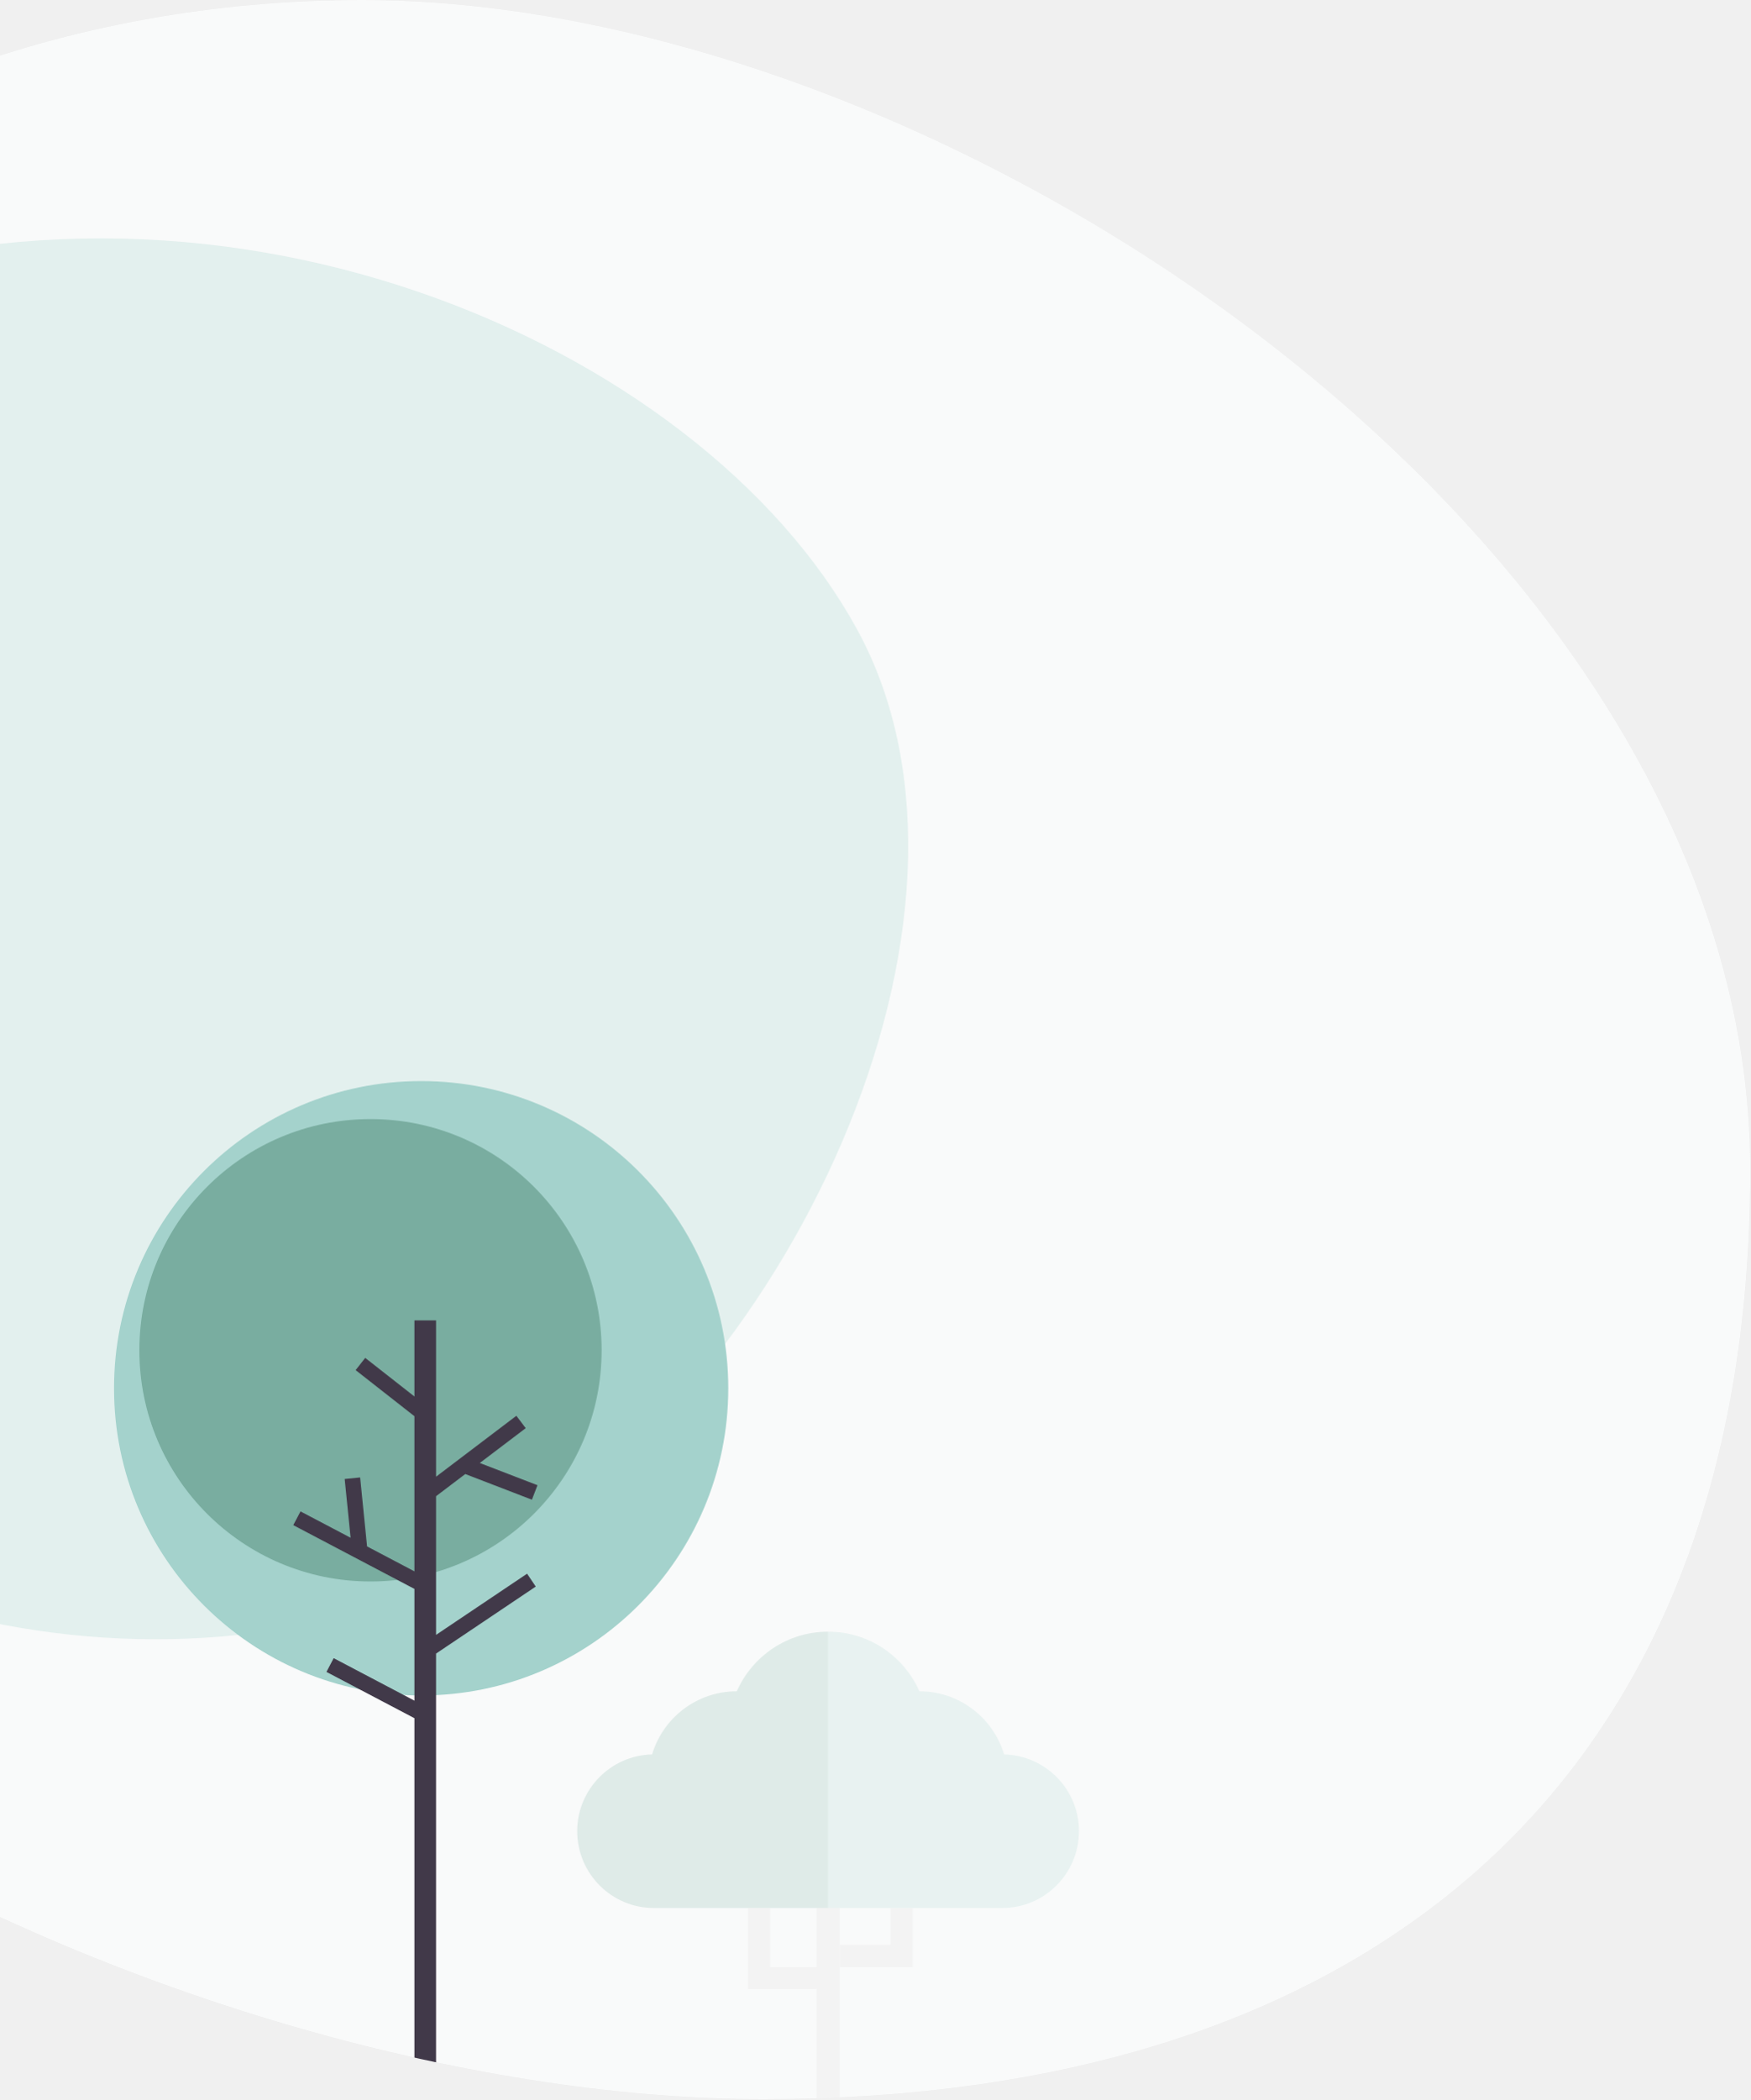
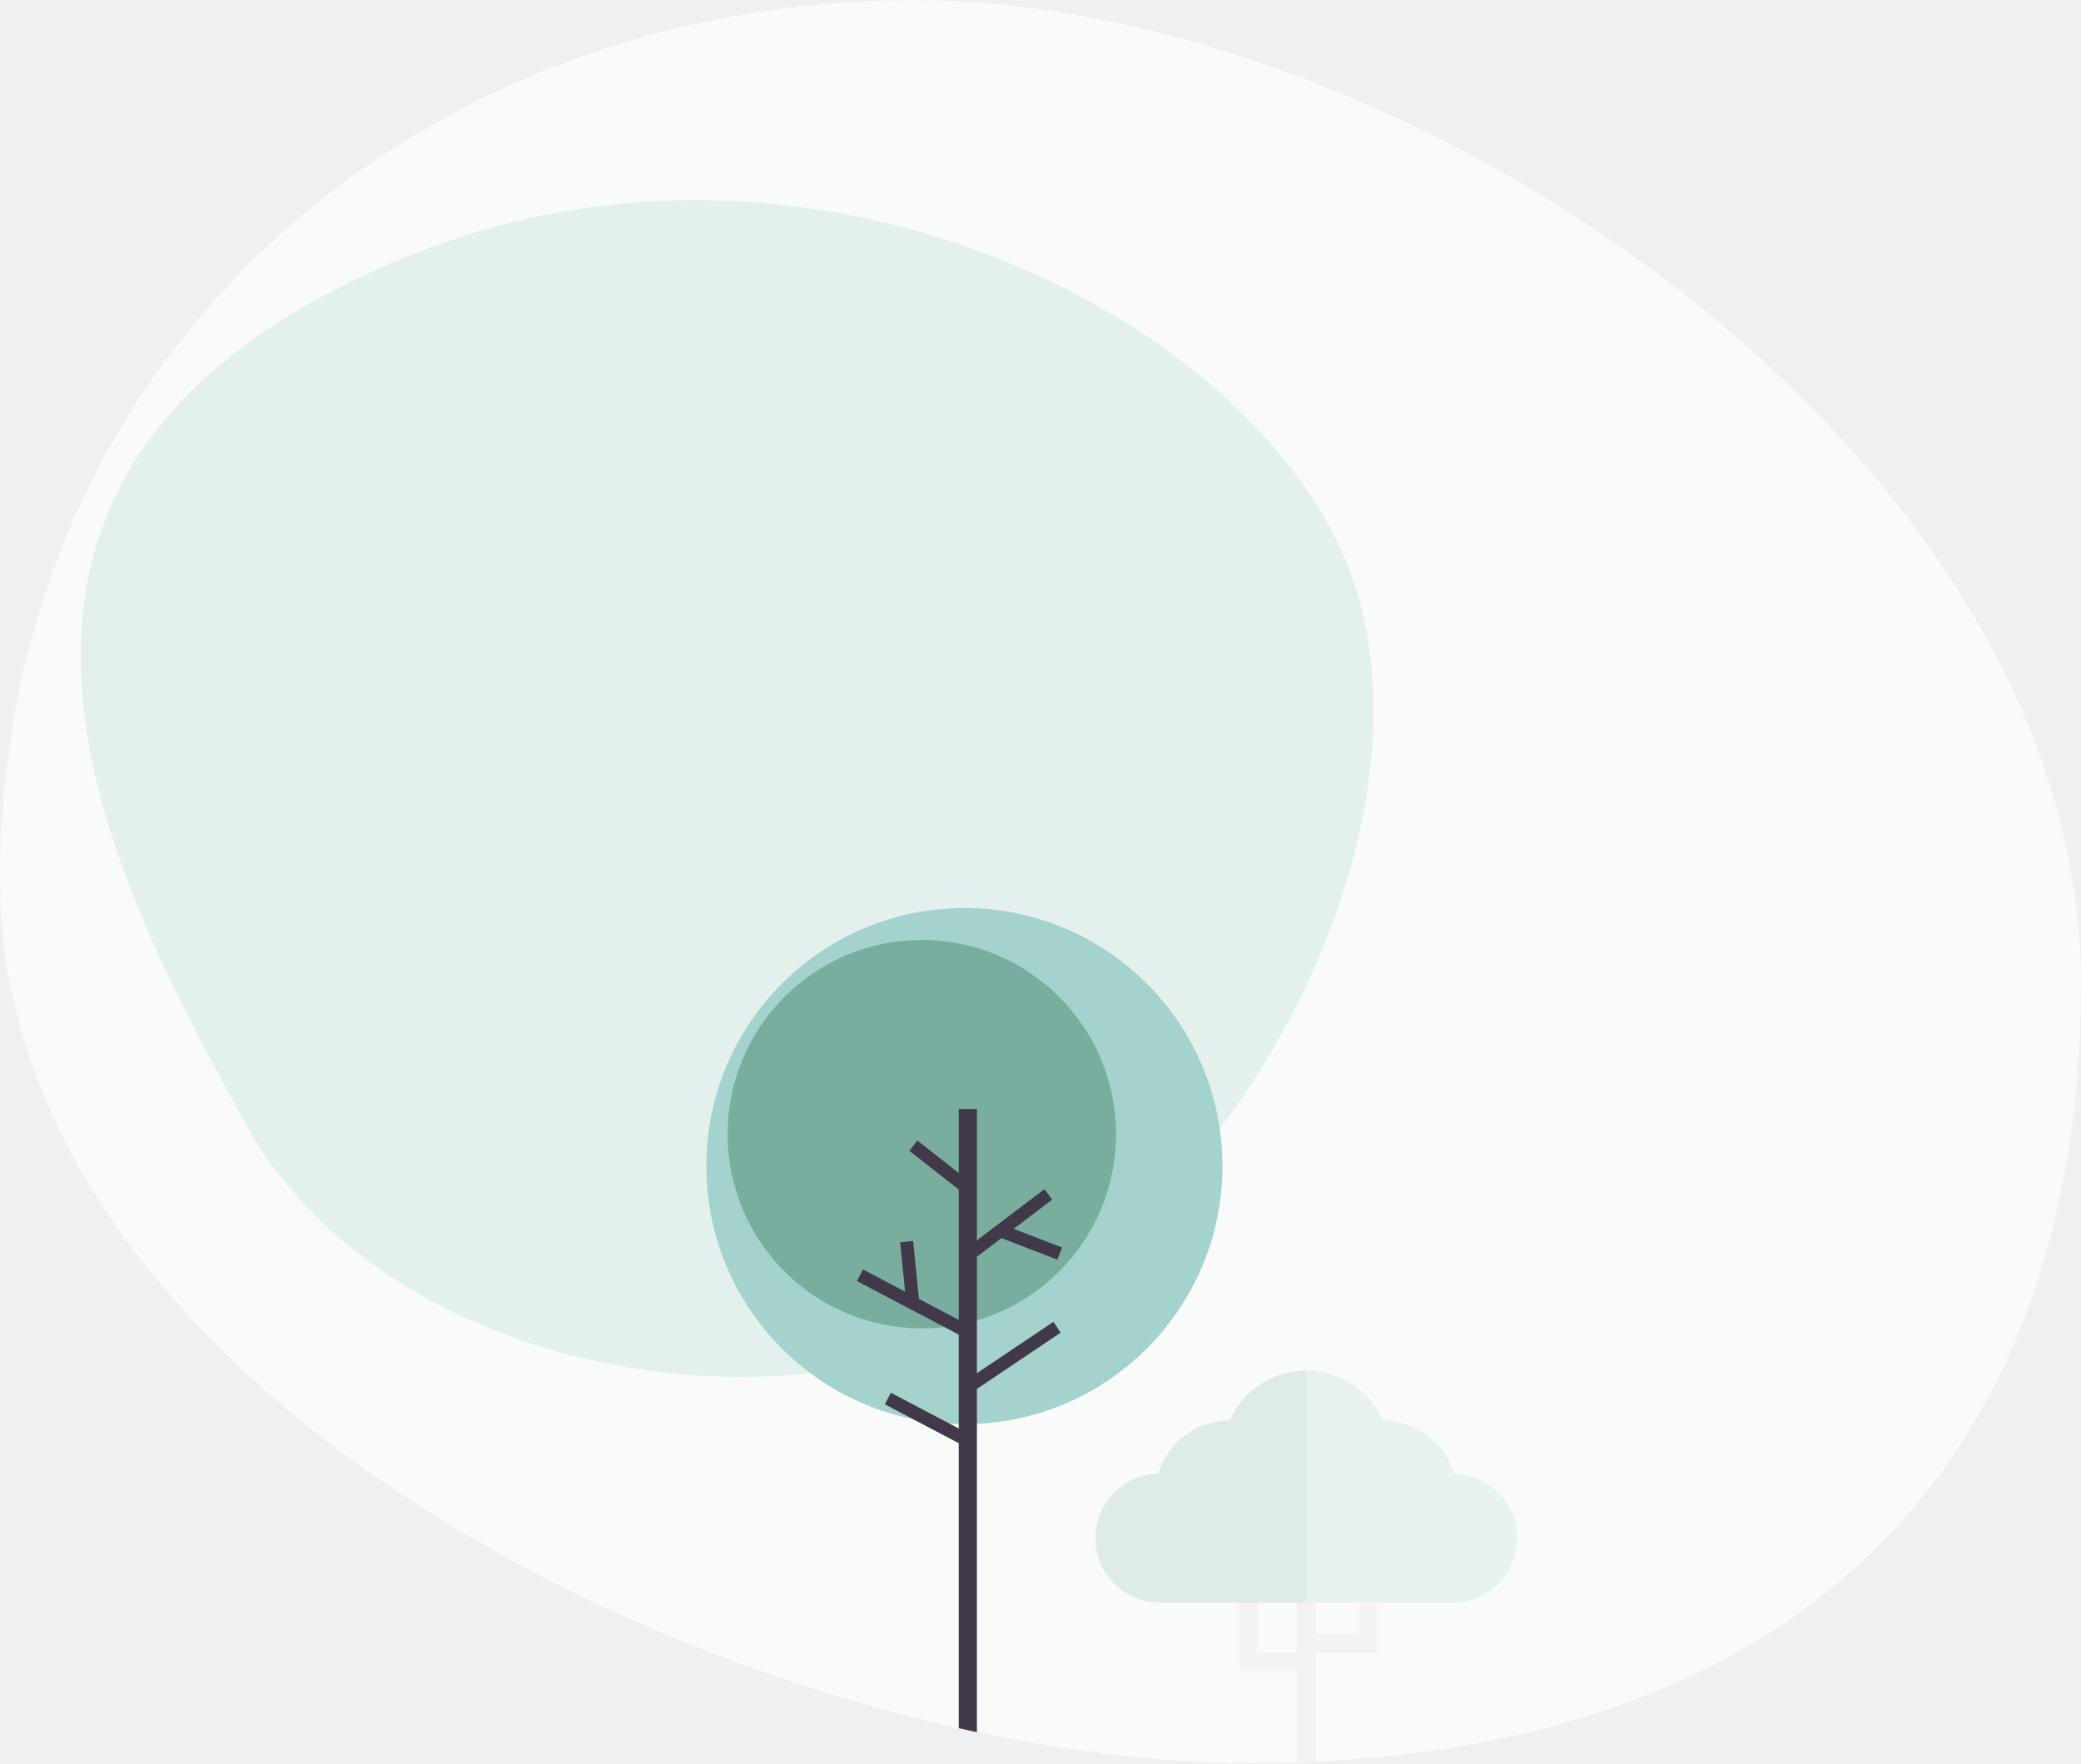
- <svg xmlns="http://www.w3.org/2000/svg" width="985" height="1181" viewBox="0 0 985 1181" fill="none">
-   <g clip-path="url(#clip0)">
-     <mask id="mask0" mask-type="alpha" maskUnits="userSpaceOnUse" x="-409" y="0" width="1394" height="1181">
-       <path d="M985 658.067C985 1010.72 762.058 1181 429.608 1181C97.158 1181 -409 941.932 -409 589.275C-409 236.618 -128.729 0 203.721 0C536.171 0 985 305.41 985 658.067Z" fill="#F9FAFA" />
-     </mask>
-     <g mask="url(#mask0)">
-       <path d="M985 658.067C985 1010.72 762.058 1181 429.608 1181C97.158 1181 -409 941.932 -409 589.275C-409 236.618 -128.729 0 203.721 0C536.171 0 985 305.41 985 658.067Z" fill="#F9FAFA" />
-       <path d="M482.333 354.06C571.263 516.684 440.798 786.028 272.688 877.958C104.578 969.889 -156.111 914.446 -245.041 751.822C-333.972 589.198 -487.15 310.3 -128.776 168.872C116.503 72.075 393.402 191.436 482.333 354.06Z" fill="#E3F0EE" />
-       <path d="M513.675 1106.84H472.585V1094.18H501.199V1073.48H507.437H513.675V1106.84Z" fill="#F3F3F3" />
-       <path d="M462.094 1119.08H421.003V1073.49H433.48V1106.75H462.094V1119.08Z" fill="#F3F3F3" />
-       <path d="M459.471 1073.46V1200.39H472.585V1073.46H466.028H459.471Z" fill="#F3F3F3" />
-       <path opacity="0.2" d="M565.083 987.051C558.956 966.514 539.935 951.538 517.407 951.538C508.714 931.792 488.987 918 466.028 918V1000.46V1073.48H563.996C587.869 1073.48 607.222 1054.12 607.222 1030.25C607.222 1006.74 588.452 987.629 565.083 987.051Z" fill="#A4D2CC" />
-       <path opacity="0.2" d="M414.648 951.538C392.12 951.538 373.099 966.515 366.973 987.051C343.603 987.629 324.833 1006.74 324.833 1030.25C324.833 1054.12 344.186 1073.48 368.06 1073.48H466.028V918C443.069 918 423.342 931.792 414.648 951.538Z" fill="#79ADA0" />
-       <path d="M409.852 781.06C409.852 876.518 332.462 953.896 237.004 953.896C141.545 953.896 64.167 876.507 64.167 781.06C64.167 685.601 141.556 608.223 237.004 608.223C332.474 608.211 409.852 685.601 409.852 781.06Z" fill="#A4D2CC" />
-       <path d="M338.58 759.68C338.58 831.522 280.344 889.759 208.502 889.759C136.66 889.759 78.423 831.522 78.423 759.68C78.423 687.838 136.66 629.602 208.502 629.602C280.344 629.602 338.58 687.838 338.58 759.68Z" fill="#79ADA0" />
-       <path d="M296.632 885.375L245.404 919.79V841.772L261.841 829.308L299.337 843.747L302.476 835.597L270.014 823.098L295.856 803.5L290.594 796.537L245.404 830.803V742.878H233.225V785.682L205.523 763.96L200.135 770.843L233.225 796.777V884.063L206.573 870.034L202.669 831.225L193.971 832.104L197.304 865.16L169.111 850.333L165.036 858.061L233.225 893.936V956.807L187.773 932.893L183.71 940.632L233.225 966.68V1178.21H245.404V930.314L301.506 892.623L296.632 885.375Z" fill="#413949" />
-     </g>
+ <svg xmlns="http://www.w3.org/2000/svg" width="1394" height="1181" viewBox="0 0 1394 1181" fill="none">
+   <mask id="mask0" mask-type="alpha" maskUnits="userSpaceOnUse" x="0" y="0" width="1394" height="1181">
+     <path d="M1394 658.067C1394 1010.72 1171.06 1181 838.608 1181C506.158 1181 0 941.932 0 589.275C0 236.618 280.271 0 612.721 0C945.171 0 1394 305.41 1394 658.067Z" fill="#F9FAFA" />
+   </mask>
+   <g mask="url(#mask0)">
+     <path d="M1394 658.067C1394 1010.72 1171.06 1181 838.608 1181C506.158 1181 0 941.932 0 589.275C0 236.618 280.271 0 612.721 0C945.171 0 1394 305.41 1394 658.067Z" fill="#F9FAFA" />
+     <path d="M891.333 354.06C980.263 516.684 849.798 786.028 681.688 877.958C513.578 969.889 252.889 914.446 163.959 751.822C75.028 589.198 -78.15 310.3 280.224 168.872C525.503 72.075 802.402 191.436 891.333 354.06Z" fill="#E3F0EE" />
+     <path d="M922.676 1106.84H881.585V1094.18H910.199V1073.48H916.437H922.676V1106.84Z" fill="#F3F3F3" />
+     <path d="M871.094 1119.08H830.003V1073.49H842.48V1106.75H871.094V1119.08Z" fill="#F3F3F3" />
+     <path d="M868.471 1073.46V1200.39H881.585V1073.46H875.028H868.471Z" fill="#F3F3F3" />
+     <path opacity="0.2" d="M974.083 987.051C967.956 966.514 948.935 951.538 926.408 951.538C917.714 931.792 897.987 918 875.028 918L875.028 1000.46L875.028 1073.48H972.996C996.869 1073.48 1016.22 1054.12 1016.22 1030.25C1016.22 1006.74 997.452 987.629 974.083 987.051Z" fill="#A4D2CC" />
+     <path opacity="0.2" d="M823.649 951.538C801.12 951.538 782.099 966.515 775.973 987.051C752.604 987.629 733.833 1006.74 733.833 1030.25C733.833 1054.12 753.187 1073.48 777.06 1073.48H875.028V918C852.069 918 832.342 931.792 823.649 951.538Z" fill="#79ADA0" />
+     <path d="M818.852 781.06C818.852 876.518 741.462 953.896 646.003 953.896C550.545 953.896 473.167 876.507 473.167 781.06C473.167 685.601 550.556 608.223 646.003 608.223C741.473 608.211 818.852 685.601 818.852 781.06Z" fill="#A4D2CC" />
+     <path d="M747.58 759.68C747.58 831.522 689.344 889.759 617.501 889.759C545.659 889.759 487.423 831.522 487.423 759.68C487.423 687.838 545.659 629.602 617.501 629.602C689.344 629.602 747.58 687.838 747.58 759.68Z" fill="#79ADA0" />
+     <path d="M705.632 885.375L654.404 919.79V841.772L670.841 829.308L708.337 843.747L711.476 835.597L679.014 823.098L704.856 803.5L699.594 796.537L654.404 830.803V742.878H642.225V785.682L614.523 763.96L609.135 770.843L642.225 796.777V884.063L615.573 870.034L611.669 831.225L602.971 832.104L606.304 865.16L578.111 850.333L574.036 858.061L642.225 893.936V956.807L596.773 932.893L592.71 940.632L642.225 966.68V1178.21H654.404V930.314L710.506 892.623L705.632 885.375Z" fill="#413949" />
  </g>
-   <defs>
-     <clipPath id="clip0">
-       <rect width="985" height="1181" fill="white" />
-     </clipPath>
-   </defs>
</svg>
